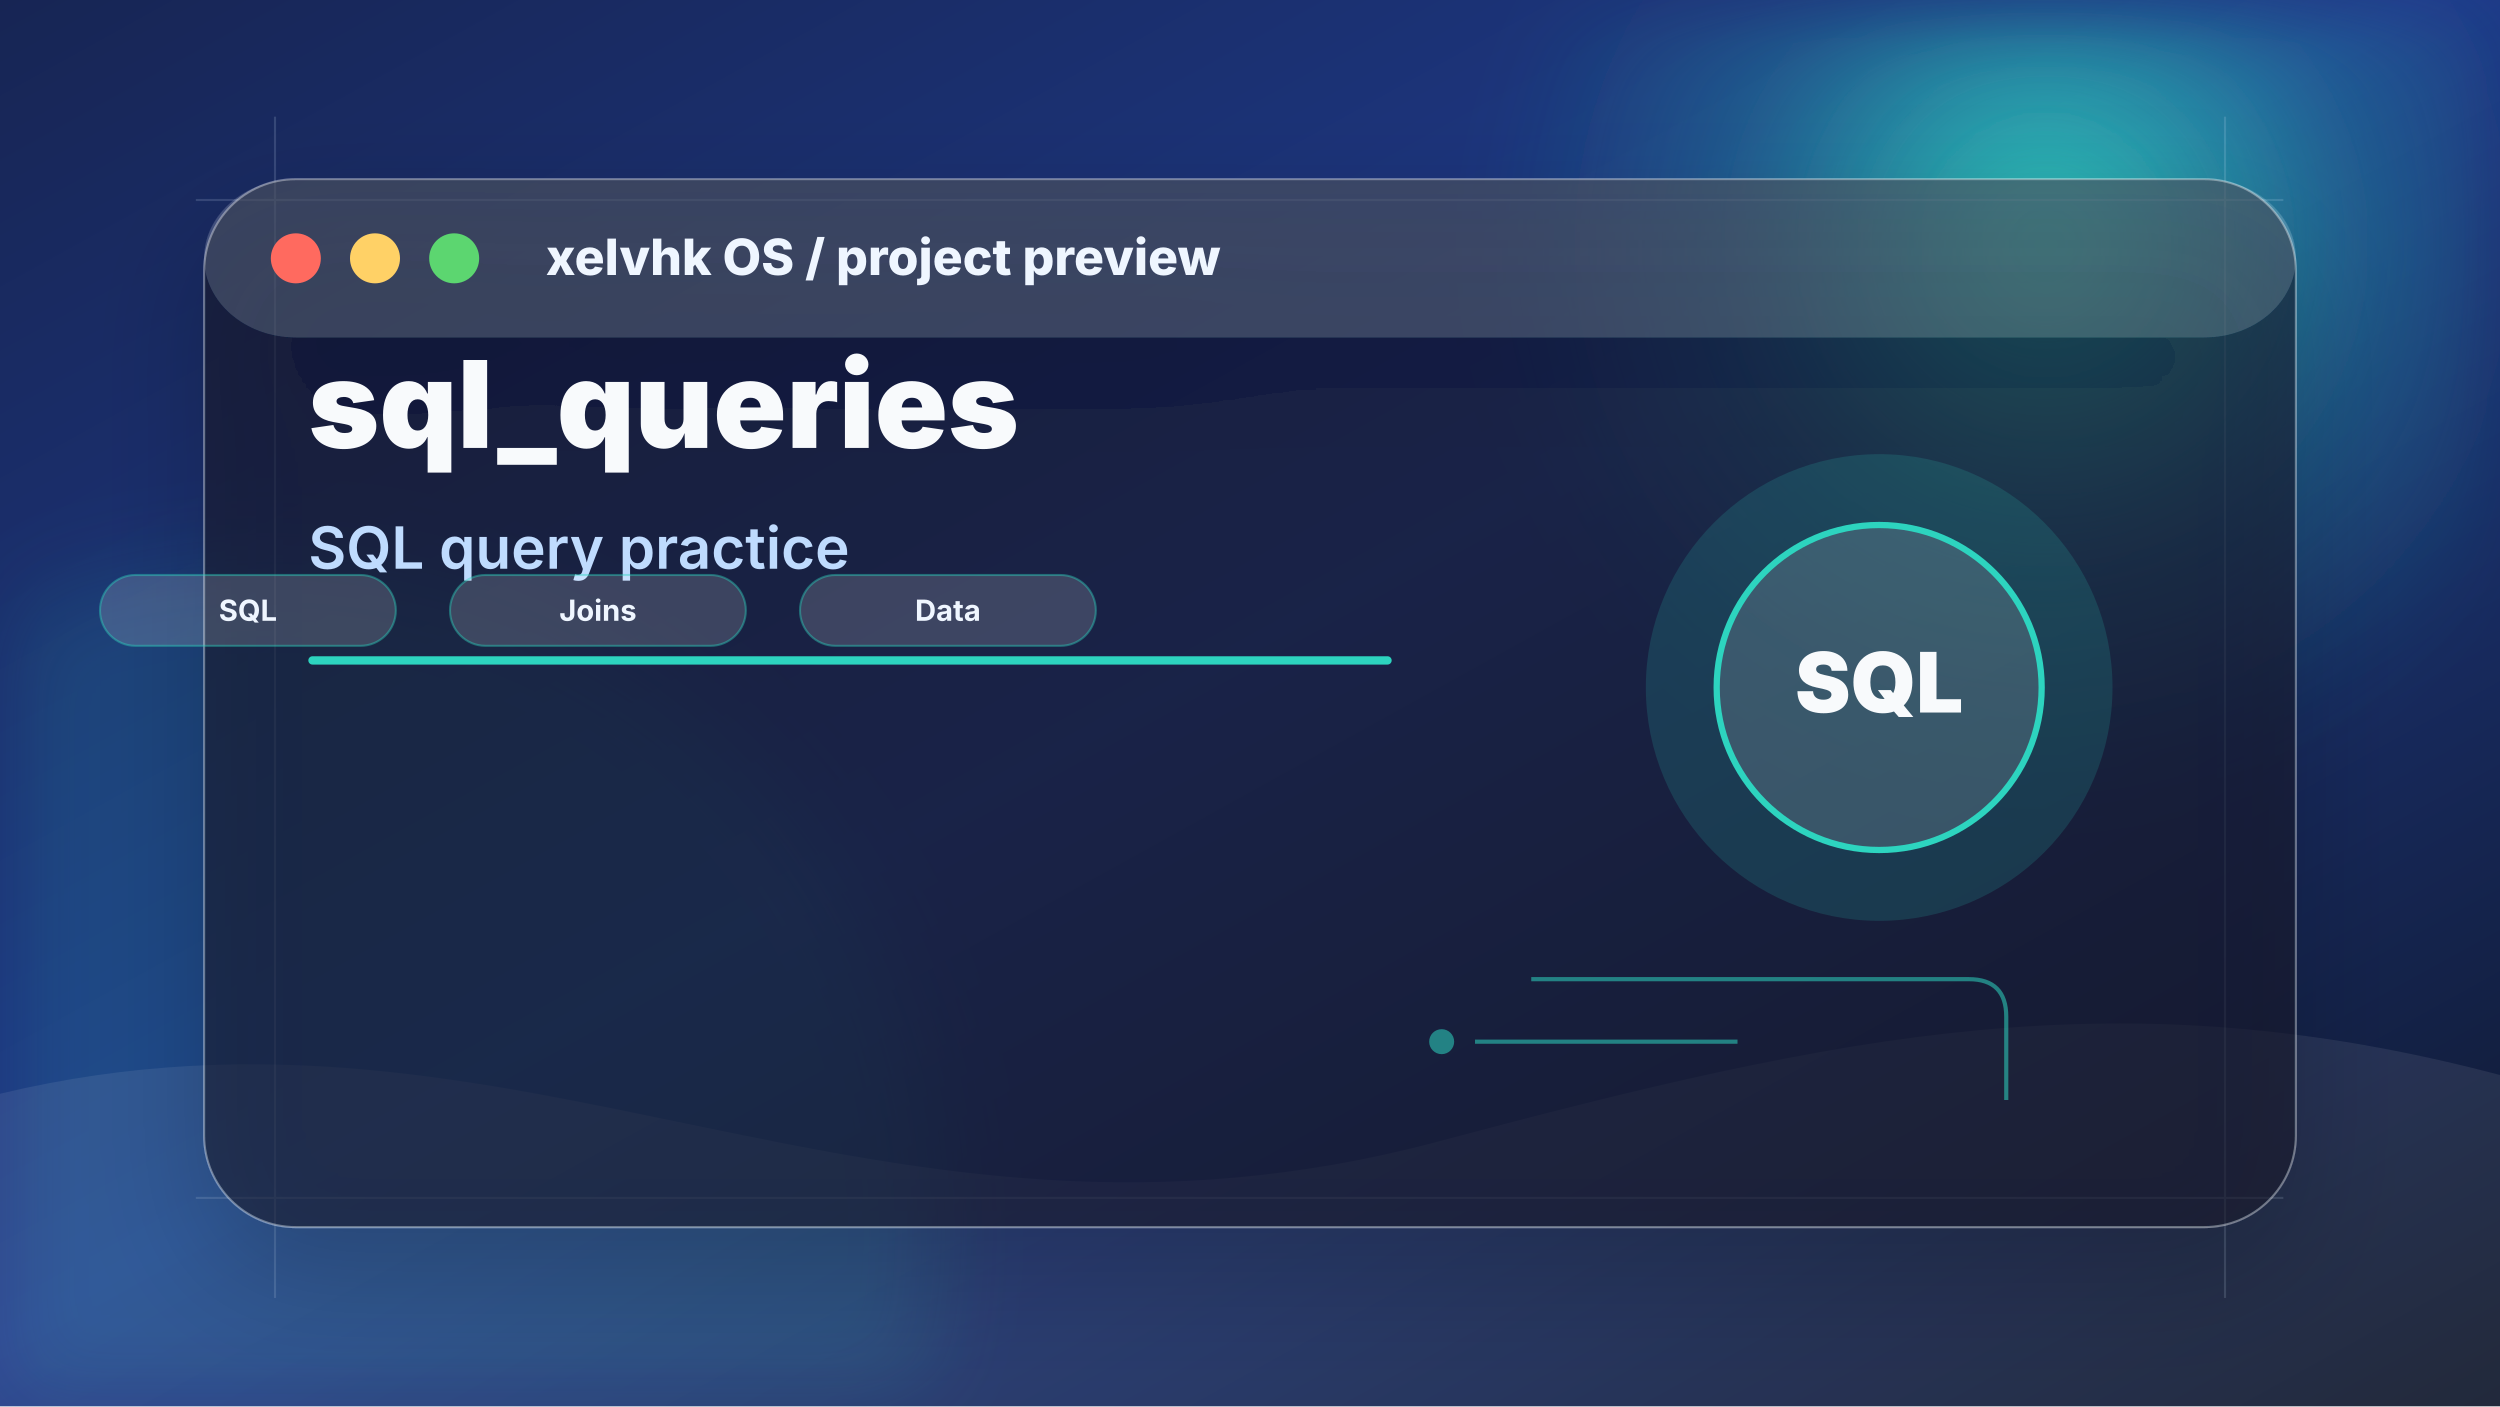
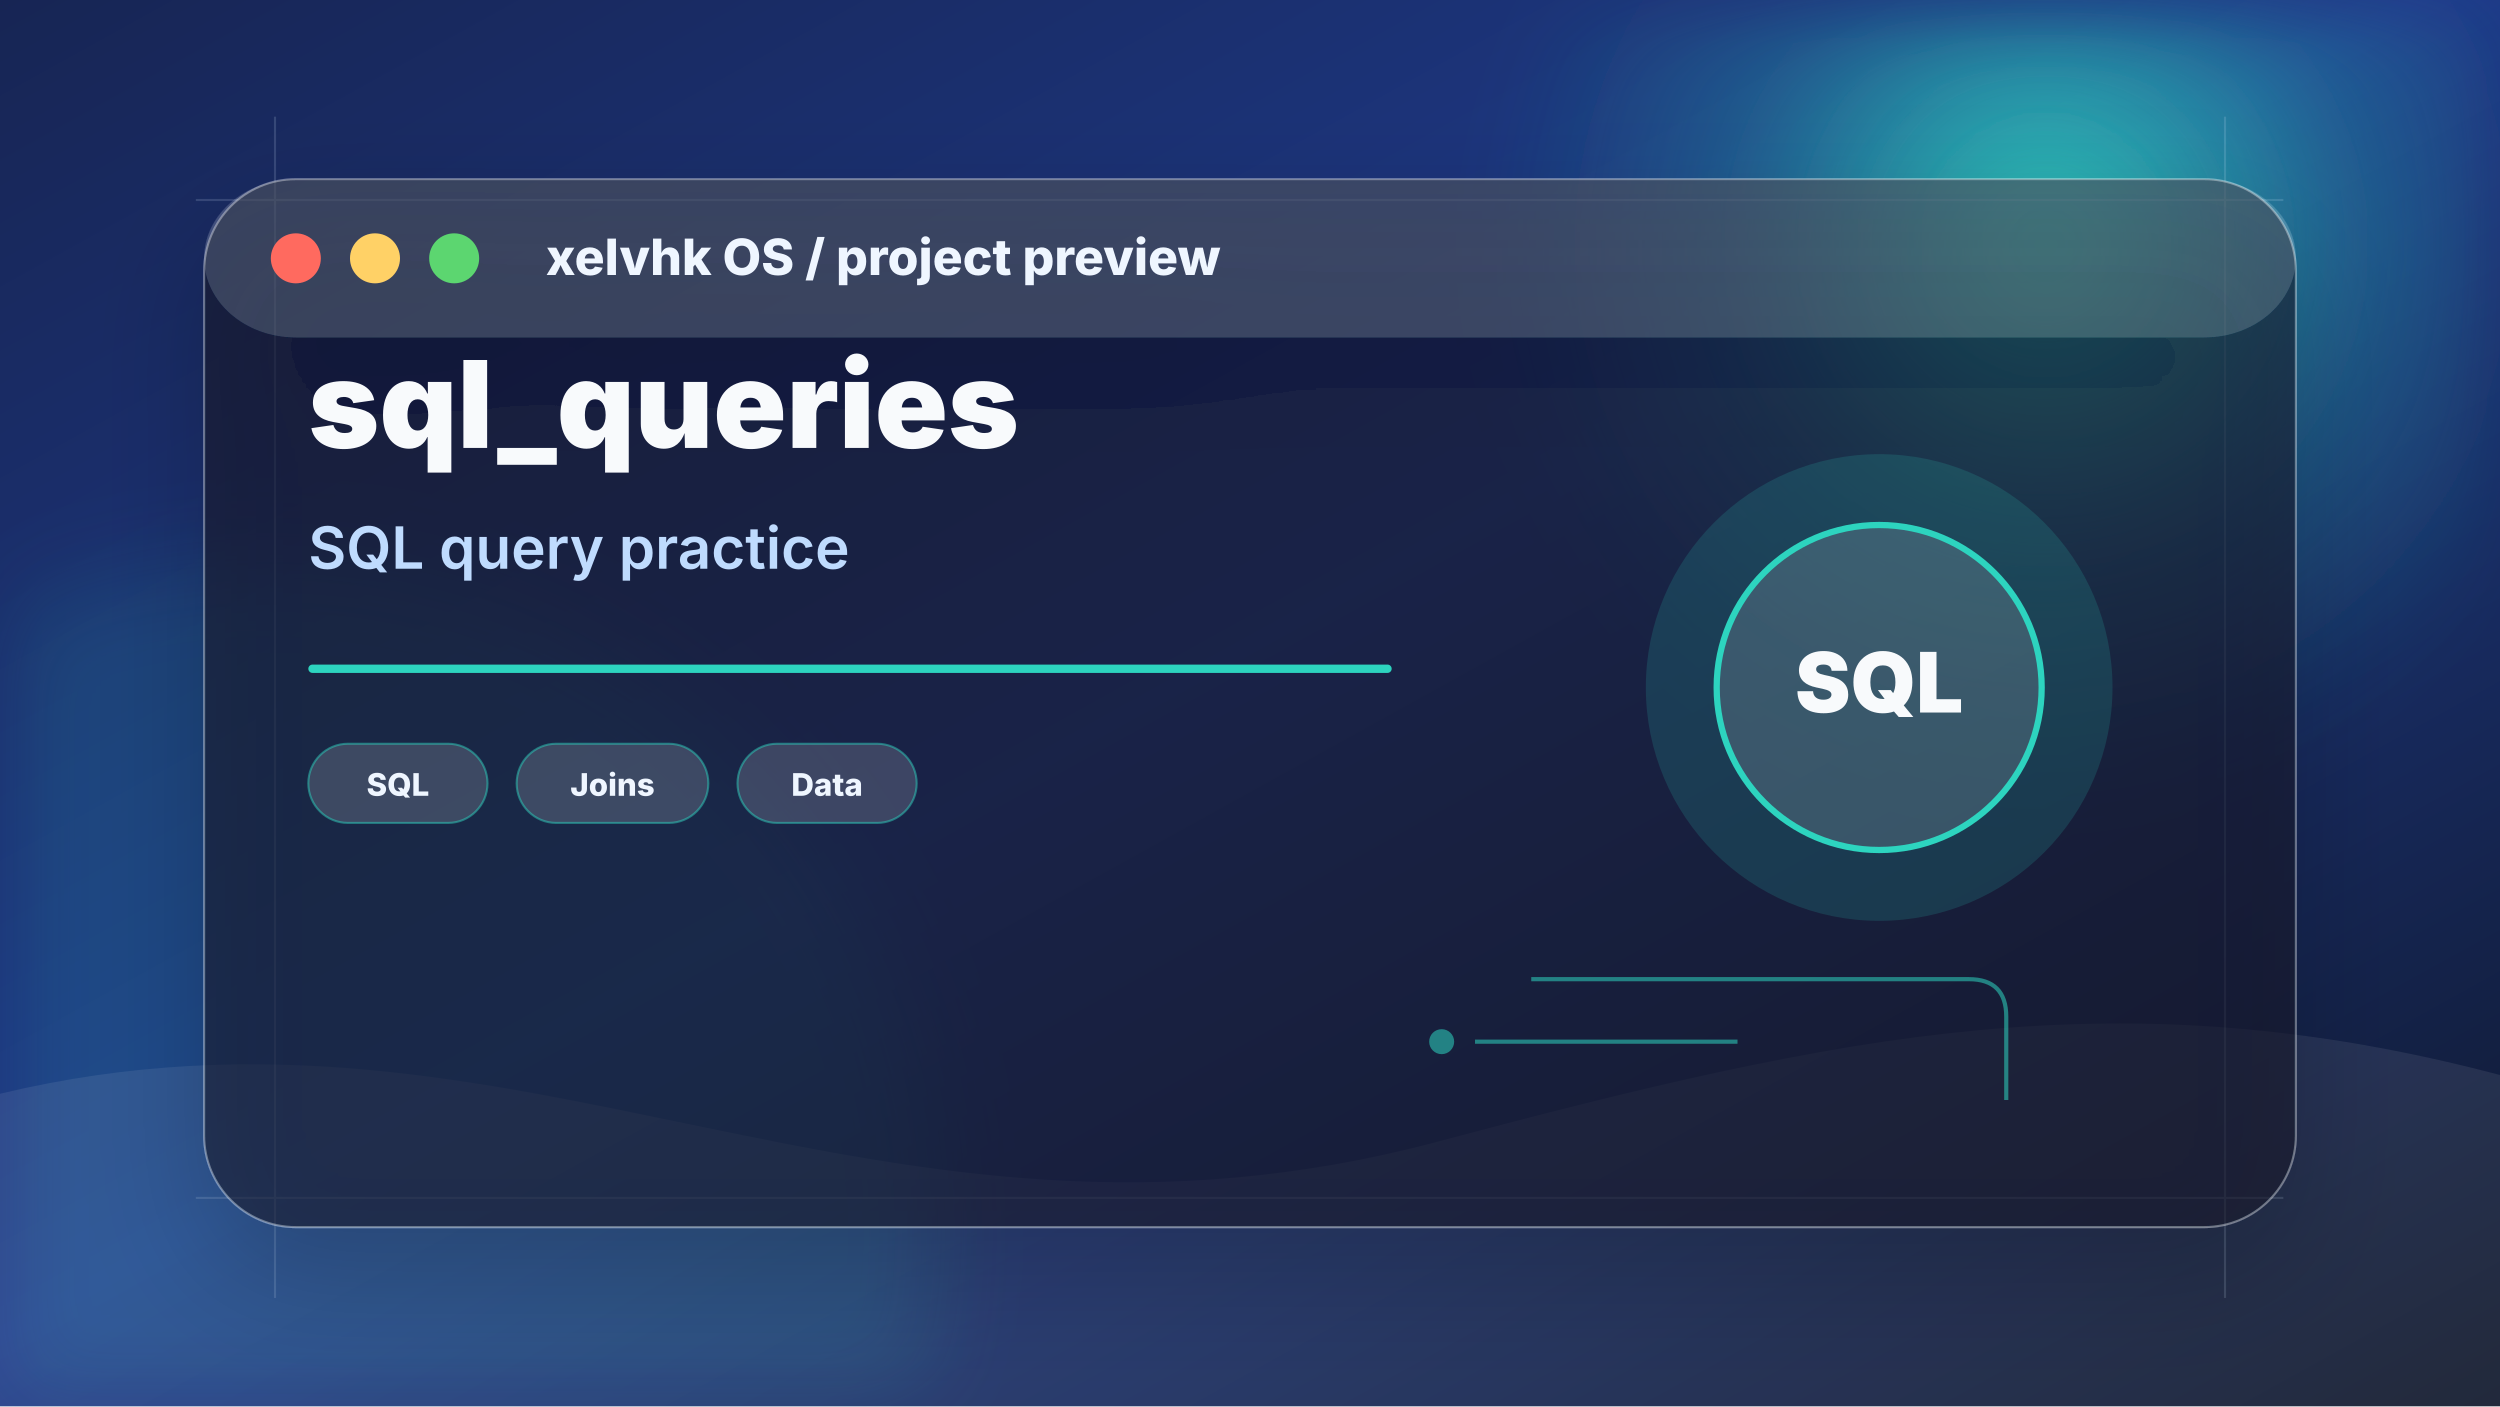
<svg xmlns="http://www.w3.org/2000/svg" width="1200" height="675" viewBox="0 0 1200 675" role="img" aria-label="sql_queries preview">
  <defs>
    <linearGradient id="bg" x1="0" y1="0" x2="1" y2="1">
      <stop offset="0" stop-color="#172554" />
      <stop offset="0.48" stop-color="#1e3a8a" />
      <stop offset="1" stop-color="#0f172a" />
    </linearGradient>
    <radialGradient id="orb" cx="50%" cy="50%" r="50%">
      <stop offset="0" stop-color="#2dd4bf" stop-opacity="0.95" />
      <stop offset="0.58" stop-color="#2dd4bf" stop-opacity="0.22" />
      <stop offset="1" stop-color="#2dd4bf" stop-opacity="0" />
    </radialGradient>
    <filter id="blur">
      <feGaussianBlur stdDeviation="22" />
    </filter>
    <filter id="shadow" x="-20%" y="-20%" width="140%" height="140%">
      <feDropShadow dx="0" dy="24" stdDeviation="28" flood-color="#020617" flood-opacity="0.34" />
    </filter>
  </defs>
  <rect width="1200" height="675" fill="url(#bg)" />
  <circle cx="982" cy="118" r="260" fill="url(#orb)" filter="url(#blur)" />
  <circle cx="130" cy="590" r="320" fill="#2dd4bf" opacity="0.12" filter="url(#blur)" />
  <path d="M0 525 C250 465 420 620 690 548 C885 496 1018 468 1200 516 L1200 675 L0 675 Z" fill="#ffffff" opacity="0.08" />
  <g opacity="0.16" stroke="#dbeafe" stroke-width="1">
    <path d="M94 96 H1096" />
    <path d="M94 575 H1096" />
    <path d="M132 56 V623" />
    <path d="M1068 56 V623" />
  </g>
  <g filter="url(#shadow)">
    <rect x="98" y="86" width="1004" height="503" rx="44" fill="rgba(15,23,42,0.58)" stroke="rgba(255,255,255,0.36)" />
    <rect x="98" y="86" width="1004" height="76" rx="44" fill="rgba(255,255,255,0.16)" />
    <circle cx="142" cy="124" r="12" fill="#ff6b5f" />
    <circle cx="180" cy="124" r="12" fill="#ffd166" />
    <circle cx="218" cy="124" r="12" fill="#5bd66f" />
    <text x="262" y="132" font-family="Manrope, Inter, Arial, sans-serif" font-size="24" font-weight="800" fill="#eff6ff">xelvhk OS / project preview</text>
  </g>
  <g transform="translate(790 218)">
    <circle cx="112" cy="112" r="112" fill="#2dd4bf" opacity="0.16" />
    <circle cx="112" cy="112" r="78" fill="rgba(255,255,255,0.14)" stroke="#2dd4bf" stroke-width="3" />
    <text x="112" y="124" text-anchor="middle" font-family="Manrope, Inter, Arial, sans-serif" font-size="40" font-weight="900" fill="#f8fafc">SQL</text>
  </g>
  <g transform="translate(148 215)">
    <text x="0" y="0" font-family="Manrope, Inter, Arial, sans-serif" font-size="58" font-weight="900" fill="#f8fafc">sql_queries</text>
    <text x="0" y="58" font-family="Manrope, Inter, Arial, sans-serif" font-size="28" font-weight="600" fill="#bfdbfe">SQL query practice</text>
-     <rect x="0" y="100" width="520" height="4" rx="2" fill="#2dd4bf" />
-   </g>
-   <g transform="translate(48 276)">
-     <rect width="142" height="34" rx="17" fill="rgba(255,255,255,0.16)" stroke="#2dd4bf" stroke-opacity="0.42" />
-     <text x="71" y="22" text-anchor="middle" font-family="Manrope, Inter, Arial, sans-serif" font-size="14" font-weight="700" fill="#eff6ff">SQL</text>
-   </g>
-   <g transform="translate(216 276)">
-     <rect width="142" height="34" rx="17" fill="rgba(255,255,255,0.16)" stroke="#2dd4bf" stroke-opacity="0.42" />
-     <text x="71" y="22" text-anchor="middle" font-family="Manrope, Inter, Arial, sans-serif" font-size="14" font-weight="700" fill="#eff6ff">Joins</text>
-   </g>
-   <g transform="translate(384 276)">
-     <rect width="142" height="34" rx="17" fill="rgba(255,255,255,0.16)" stroke="#2dd4bf" stroke-opacity="0.42" />
-     <text x="71" y="22" text-anchor="middle" font-family="Manrope, Inter, Arial, sans-serif" font-size="14" font-weight="700" fill="#eff6ff">Data</text>
+     <rect x="0" y="104" width="520" height="4" rx="2" fill="#2dd4bf" />
+     <g transform="translate(0 142)">
+       <g transform="translate(0 0)">
+         <rect width="86" height="38" rx="19" fill="rgba(255,255,255,0.16)" stroke="#2dd4bf" stroke-opacity="0.48" />
+         <text x="43" y="25" text-anchor="middle" font-family="Manrope, Inter, Arial, sans-serif" font-size="15" font-weight="800" fill="#eff6ff">SQL</text>
+       </g>
+       <g transform="translate(100 0)">
+         <rect width="92" height="38" rx="19" fill="rgba(255,255,255,0.16)" stroke="#2dd4bf" stroke-opacity="0.48" />
+         <text x="46" y="25" text-anchor="middle" font-family="Manrope, Inter, Arial, sans-serif" font-size="15" font-weight="800" fill="#eff6ff">Joins</text>
+       </g>
+       <g transform="translate(206 0)">
+         <rect width="86" height="38" rx="19" fill="rgba(255,255,255,0.16)" stroke="#2dd4bf" stroke-opacity="0.48" />
+         <text x="43" y="25" text-anchor="middle" font-family="Manrope, Inter, Arial, sans-serif" font-size="15" font-weight="800" fill="#eff6ff">Data</text>
+       </g>
+     </g>
  </g>
  <g opacity="0.55" fill="none" stroke="#2dd4bf" stroke-width="2">
    <path d="M735 470 h210 q18 0 18 18 v40" />
    <path d="M708 500 h126" />
    <circle cx="692" cy="500" r="5" fill="#2dd4bf" />
  </g>
</svg>
